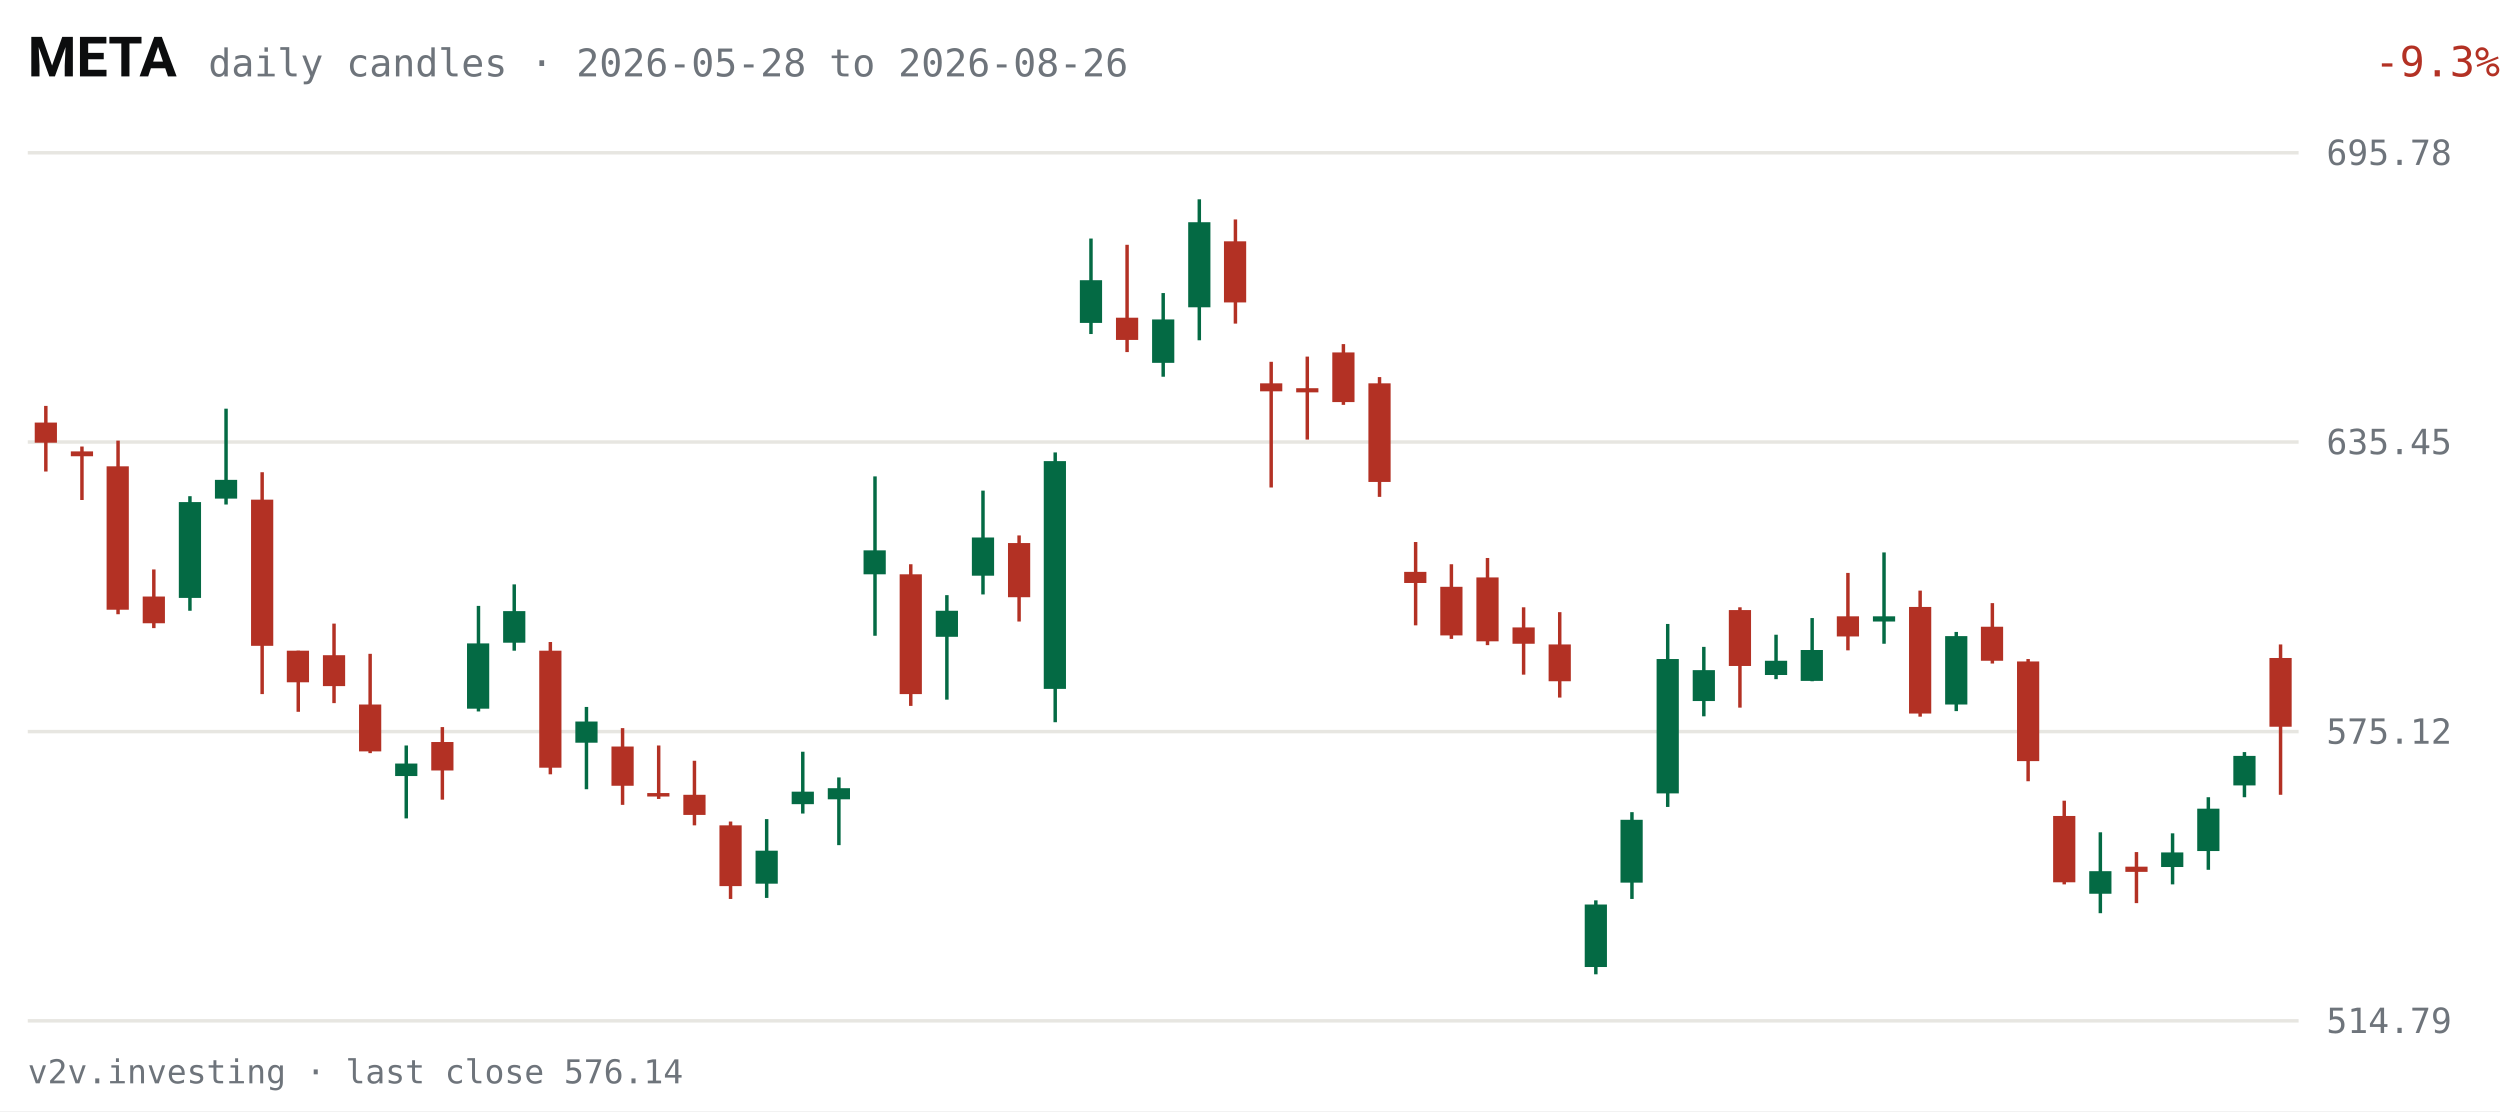
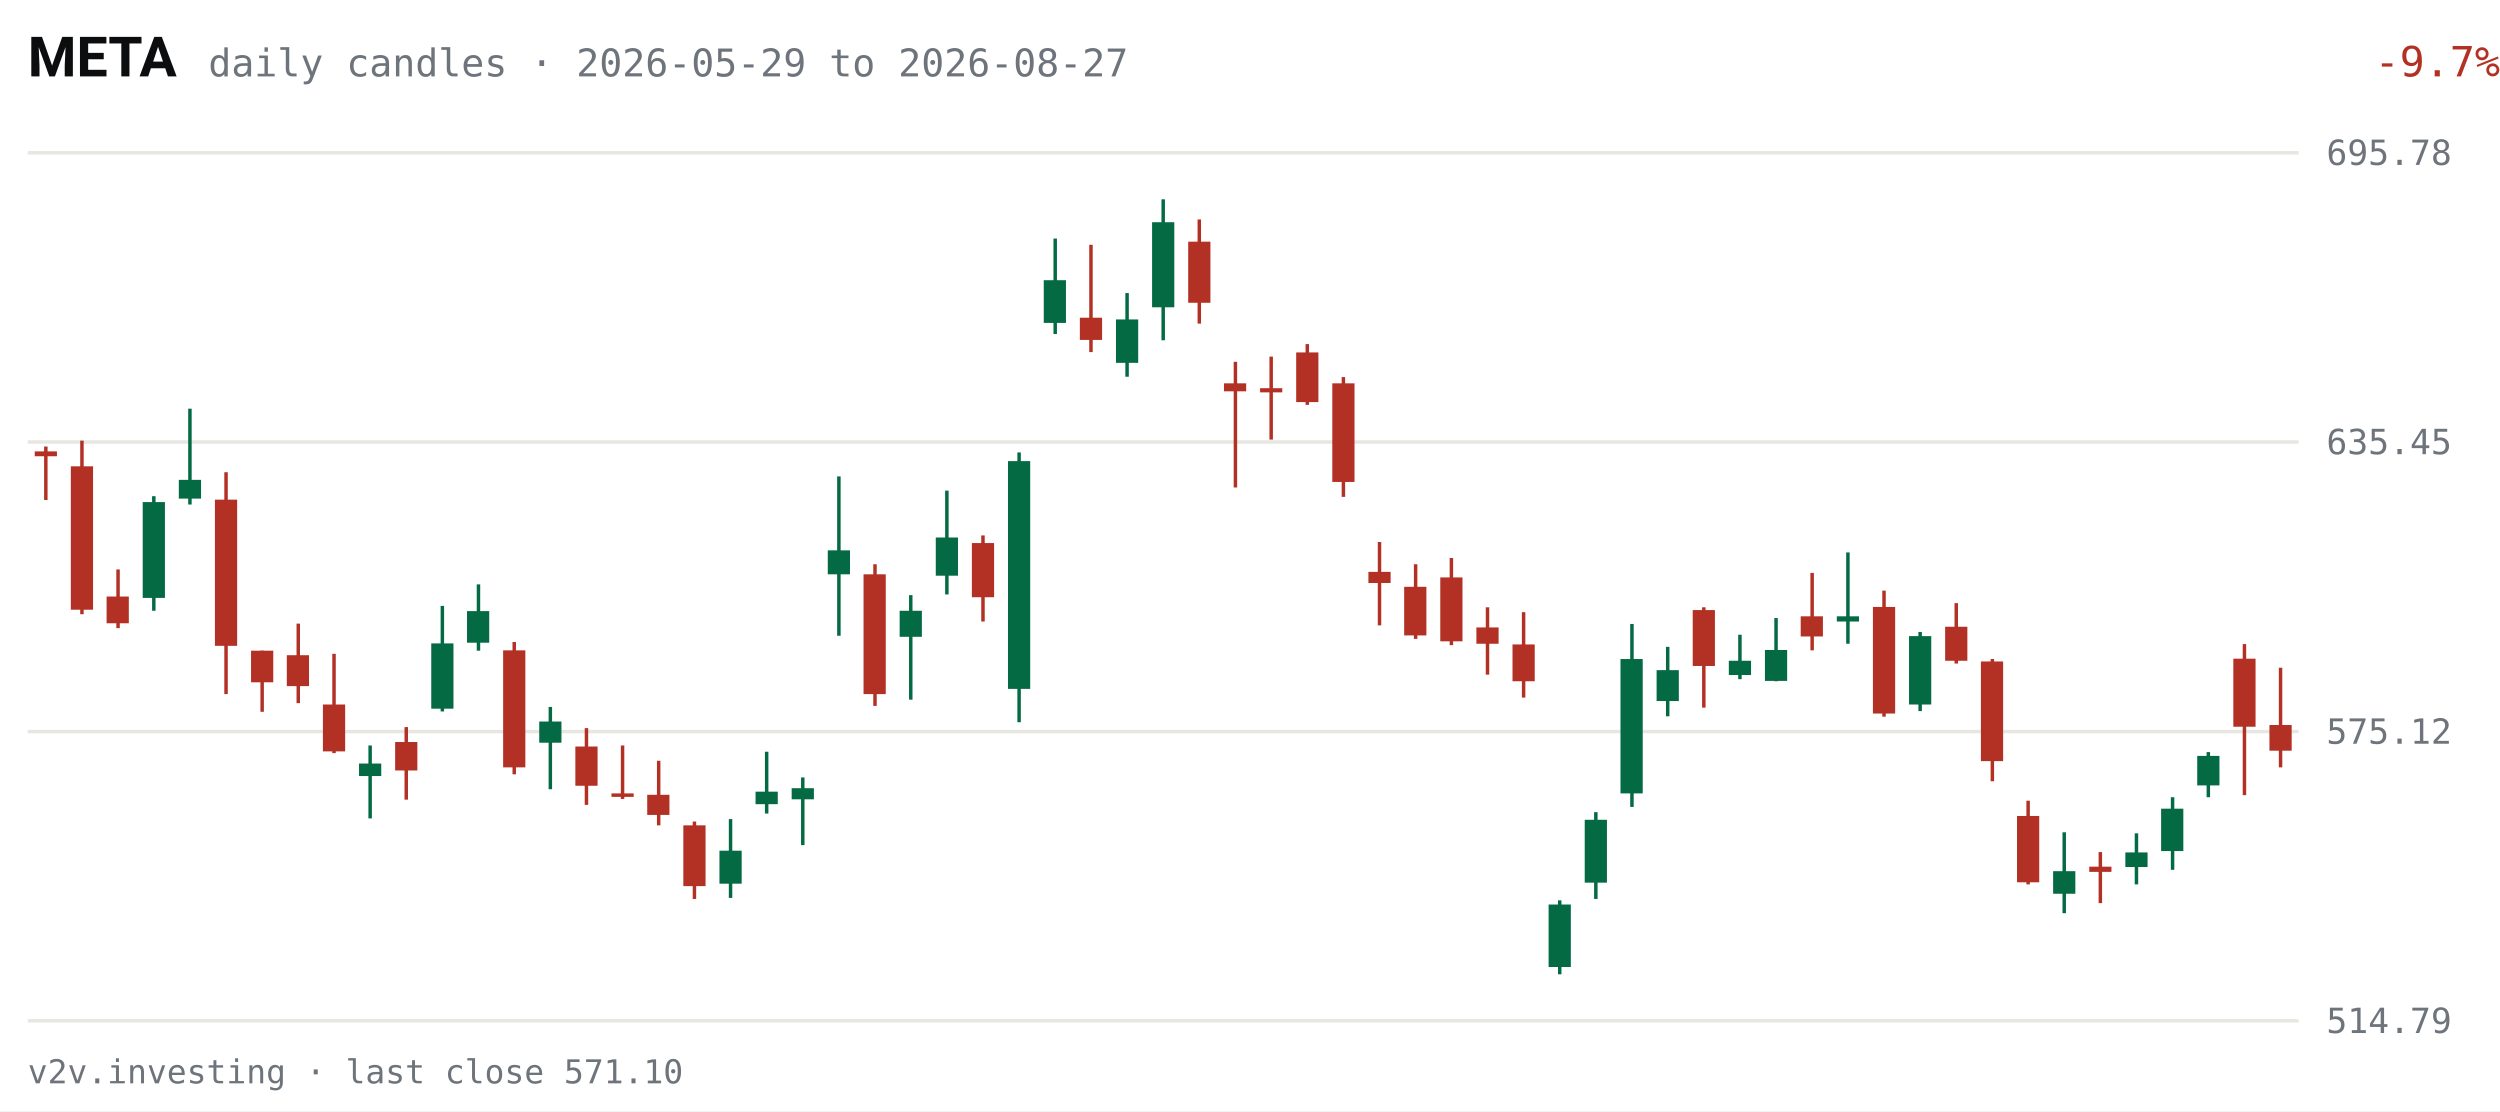
<svg xmlns="http://www.w3.org/2000/svg" viewBox="0 0 720 320" width="720" height="320" role="img" aria-label="META daily candles, last 63 sessions">
  <rect width="720" height="320" fill="#FFFFFF" />
  <text x="8" y="22" fill="#0C0D0E" font-size="16" font-weight="600" font-family="system-ui,-apple-system,Segoe UI,Roboto,sans-serif">META</text>
-   <text x="60" y="22" fill="#6E747B" font-size="11" font-family="ui-monospace,SFMono-Regular,Menlo,Consolas,monospace">daily candles · 2026-05-28 to 2026-08-26</text>
-   <text x="670" y="22" fill="#B33124" font-size="12" text-anchor="end" font-family="ui-monospace,SFMono-Regular,Menlo,Consolas,monospace" transform="translate(50,0)">-9.3%</text>
+   <text x="60" y="22" fill="#6E747B" font-size="11" font-family="ui-monospace,SFMono-Regular,Menlo,Consolas,monospace">daily candles · 2026-05-29 to 2026-08-27</text>
+   <text x="670" y="22" fill="#B33124" font-size="12" text-anchor="end" font-family="ui-monospace,SFMono-Regular,Menlo,Consolas,monospace" transform="translate(50,0)">-9.7%</text>
  <g font-family="ui-monospace,SFMono-Regular,Menlo,Consolas,monospace">
    <line x1="8" y1="294.0" x2="662" y2="294.0" stroke="#E7E6E1" stroke-width="1" />
    <text x="670" y="297.5" fill="#6E747B" font-size="10">514.79</text>
    <line x1="8" y1="210.7" x2="662" y2="210.7" stroke="#E7E6E1" stroke-width="1" />
    <text x="670" y="214.2" fill="#6E747B" font-size="10">575.12</text>
    <line x1="8" y1="127.3" x2="662" y2="127.3" stroke="#E7E6E1" stroke-width="1" />
    <text x="670" y="130.8" fill="#6E747B" font-size="10">635.45</text>
    <line x1="8" y1="44.0" x2="662" y2="44.0" stroke="#E7E6E1" stroke-width="1" />
    <text x="670" y="47.5" fill="#6E747B" font-size="10">695.78</text>
-     <line x1="13.2" y1="116.9" x2="13.2" y2="135.8" stroke="#B33124" stroke-width="1" />
-     <rect x="10.0" y="121.7" width="6.4" height="5.8" fill="#B33124" />
-     <line x1="23.6" y1="128.6" x2="23.6" y2="144.0" stroke="#B33124" stroke-width="1" />
-     <rect x="20.4" y="130.0" width="6.4" height="1.4" fill="#B33124" />
-     <line x1="34.0" y1="126.9" x2="34.0" y2="176.9" stroke="#B33124" stroke-width="1" />
-     <rect x="30.7" y="134.3" width="6.4" height="41.3" fill="#B33124" />
-     <line x1="44.3" y1="164.0" x2="44.3" y2="180.9" stroke="#B33124" stroke-width="1" />
-     <rect x="41.1" y="171.8" width="6.4" height="7.7" fill="#B33124" />
-     <line x1="54.7" y1="142.9" x2="54.7" y2="175.9" stroke="#046A44" stroke-width="1" />
-     <rect x="51.5" y="144.6" width="6.4" height="27.6" fill="#046A44" />
-     <line x1="65.1" y1="117.7" x2="65.1" y2="145.3" stroke="#046A44" stroke-width="1" />
-     <rect x="61.9" y="138.2" width="6.4" height="5.4" fill="#046A44" />
-     <line x1="75.5" y1="136.0" x2="75.5" y2="199.9" stroke="#B33124" stroke-width="1" />
-     <rect x="72.3" y="143.9" width="6.4" height="42.1" fill="#B33124" />
-     <line x1="85.9" y1="187.4" x2="85.9" y2="205.0" stroke="#B33124" stroke-width="1" />
-     <rect x="82.6" y="187.4" width="6.4" height="9.1" fill="#B33124" />
-     <line x1="96.2" y1="179.6" x2="96.2" y2="202.5" stroke="#B33124" stroke-width="1" />
-     <rect x="93.0" y="188.7" width="6.4" height="8.9" fill="#B33124" />
-     <line x1="106.6" y1="188.3" x2="106.6" y2="216.9" stroke="#B33124" stroke-width="1" />
-     <rect x="103.4" y="202.9" width="6.4" height="13.5" fill="#B33124" />
-     <line x1="117.0" y1="214.7" x2="117.0" y2="235.7" stroke="#046A44" stroke-width="1" />
-     <rect x="113.8" y="219.9" width="6.4" height="3.6" fill="#046A44" />
-     <line x1="127.4" y1="209.4" x2="127.4" y2="230.3" stroke="#B33124" stroke-width="1" />
-     <rect x="124.2" y="213.7" width="6.4" height="8.2" fill="#B33124" />
-     <line x1="137.8" y1="174.5" x2="137.8" y2="204.9" stroke="#046A44" stroke-width="1" />
-     <rect x="134.5" y="185.3" width="6.4" height="18.8" fill="#046A44" />
-     <line x1="148.1" y1="168.3" x2="148.1" y2="187.4" stroke="#046A44" stroke-width="1" />
-     <rect x="144.9" y="176.0" width="6.4" height="9.1" fill="#046A44" />
-     <line x1="158.5" y1="184.9" x2="158.5" y2="223.0" stroke="#B33124" stroke-width="1" />
-     <rect x="155.3" y="187.4" width="6.4" height="33.7" fill="#B33124" />
-     <line x1="168.9" y1="203.6" x2="168.9" y2="227.3" stroke="#046A44" stroke-width="1" />
-     <rect x="165.7" y="207.8" width="6.4" height="6.1" fill="#046A44" />
-     <line x1="179.3" y1="209.7" x2="179.3" y2="231.8" stroke="#B33124" stroke-width="1" />
-     <rect x="176.1" y="215.0" width="6.4" height="11.3" fill="#B33124" />
-     <line x1="189.7" y1="214.7" x2="189.7" y2="230.1" stroke="#B33124" stroke-width="1" />
-     <rect x="186.4" y="228.4" width="6.4" height="1.0" fill="#B33124" />
-     <line x1="200.0" y1="219.1" x2="200.0" y2="237.7" stroke="#B33124" stroke-width="1" />
-     <rect x="196.8" y="228.9" width="6.4" height="5.8" fill="#B33124" />
-     <line x1="210.4" y1="236.6" x2="210.4" y2="258.9" stroke="#B33124" stroke-width="1" />
-     <rect x="207.2" y="237.7" width="6.4" height="17.5" fill="#B33124" />
-     <line x1="220.8" y1="235.9" x2="220.8" y2="258.6" stroke="#046A44" stroke-width="1" />
-     <rect x="217.6" y="245.0" width="6.4" height="9.5" fill="#046A44" />
-     <line x1="231.2" y1="216.5" x2="231.2" y2="234.3" stroke="#046A44" stroke-width="1" />
-     <rect x="228.0" y="228.0" width="6.4" height="3.6" fill="#046A44" />
-     <line x1="241.6" y1="223.9" x2="241.6" y2="243.4" stroke="#046A44" stroke-width="1" />
-     <rect x="238.4" y="227.0" width="6.4" height="3.2" fill="#046A44" />
-     <line x1="252.0" y1="137.2" x2="252.0" y2="183.1" stroke="#046A44" stroke-width="1" />
-     <rect x="248.7" y="158.5" width="6.4" height="6.9" fill="#046A44" />
-     <line x1="262.3" y1="162.5" x2="262.3" y2="203.3" stroke="#B33124" stroke-width="1" />
-     <rect x="259.1" y="165.4" width="6.4" height="34.5" fill="#B33124" />
-     <line x1="272.7" y1="171.4" x2="272.7" y2="201.5" stroke="#046A44" stroke-width="1" />
-     <rect x="269.5" y="175.9" width="6.4" height="7.5" fill="#046A44" />
-     <line x1="283.1" y1="141.3" x2="283.1" y2="171.2" stroke="#046A44" stroke-width="1" />
-     <rect x="279.9" y="154.8" width="6.4" height="11.0" fill="#046A44" />
-     <line x1="293.5" y1="154.2" x2="293.5" y2="179.0" stroke="#B33124" stroke-width="1" />
-     <rect x="290.3" y="156.4" width="6.4" height="15.6" fill="#B33124" />
-     <line x1="303.9" y1="130.3" x2="303.9" y2="208.0" stroke="#046A44" stroke-width="1" />
-     <rect x="300.6" y="132.8" width="6.4" height="65.6" fill="#046A44" />
-     <line x1="314.2" y1="68.7" x2="314.2" y2="96.2" stroke="#046A44" stroke-width="1" />
-     <rect x="311.0" y="80.7" width="6.4" height="12.3" fill="#046A44" />
-     <line x1="324.6" y1="70.5" x2="324.6" y2="101.4" stroke="#B33124" stroke-width="1" />
-     <rect x="321.4" y="91.5" width="6.4" height="6.4" fill="#B33124" />
-     <line x1="335.0" y1="84.4" x2="335.0" y2="108.5" stroke="#046A44" stroke-width="1" />
-     <rect x="331.8" y="92.0" width="6.4" height="12.5" fill="#046A44" />
-     <line x1="345.4" y1="57.4" x2="345.4" y2="98.0" stroke="#046A44" stroke-width="1" />
-     <rect x="342.2" y="64.0" width="6.4" height="24.5" fill="#046A44" />
-     <line x1="355.8" y1="63.2" x2="355.8" y2="93.2" stroke="#B33124" stroke-width="1" />
-     <rect x="352.5" y="69.5" width="6.4" height="17.6" fill="#B33124" />
-     <line x1="366.1" y1="104.2" x2="366.1" y2="140.4" stroke="#B33124" stroke-width="1" />
-     <rect x="362.9" y="110.4" width="6.4" height="2.3" fill="#B33124" />
-     <line x1="376.5" y1="102.7" x2="376.5" y2="126.6" stroke="#B33124" stroke-width="1" />
-     <rect x="373.3" y="111.8" width="6.4" height="1.2" fill="#B33124" />
-     <line x1="386.9" y1="99.1" x2="386.9" y2="116.6" stroke="#B33124" stroke-width="1" />
-     <rect x="383.7" y="101.5" width="6.4" height="14.3" fill="#B33124" />
-     <line x1="397.3" y1="108.6" x2="397.3" y2="143.1" stroke="#B33124" stroke-width="1" />
-     <rect x="394.1" y="110.4" width="6.4" height="28.4" fill="#B33124" />
-     <line x1="407.7" y1="156.1" x2="407.7" y2="180.1" stroke="#B33124" stroke-width="1" />
-     <rect x="404.4" y="164.7" width="6.4" height="3.2" fill="#B33124" />
-     <line x1="418.0" y1="162.5" x2="418.0" y2="184.0" stroke="#B33124" stroke-width="1" />
-     <rect x="414.8" y="169.0" width="6.4" height="14.0" fill="#B33124" />
-     <line x1="428.4" y1="160.7" x2="428.4" y2="185.8" stroke="#B33124" stroke-width="1" />
-     <rect x="425.2" y="166.3" width="6.4" height="18.4" fill="#B33124" />
-     <line x1="438.8" y1="174.9" x2="438.8" y2="194.3" stroke="#B33124" stroke-width="1" />
-     <rect x="435.6" y="180.7" width="6.4" height="4.7" fill="#B33124" />
-     <line x1="449.2" y1="176.3" x2="449.2" y2="200.9" stroke="#B33124" stroke-width="1" />
-     <rect x="446.0" y="185.6" width="6.4" height="10.6" fill="#B33124" />
-     <line x1="459.6" y1="259.3" x2="459.6" y2="280.6" stroke="#046A44" stroke-width="1" />
-     <rect x="456.4" y="260.5" width="6.4" height="18.0" fill="#046A44" />
-     <line x1="470.0" y1="233.9" x2="470.0" y2="258.9" stroke="#046A44" stroke-width="1" />
-     <rect x="466.7" y="236.1" width="6.4" height="18.1" fill="#046A44" />
-     <line x1="480.3" y1="179.7" x2="480.3" y2="232.4" stroke="#046A44" stroke-width="1" />
-     <rect x="477.1" y="189.8" width="6.4" height="38.7" fill="#046A44" />
-     <line x1="490.7" y1="186.3" x2="490.7" y2="206.3" stroke="#046A44" stroke-width="1" />
-     <rect x="487.5" y="193.0" width="6.4" height="8.9" fill="#046A44" />
-     <line x1="501.1" y1="174.9" x2="501.1" y2="203.8" stroke="#B33124" stroke-width="1" />
-     <rect x="497.9" y="175.7" width="6.4" height="16.1" fill="#B33124" />
-     <line x1="511.5" y1="182.8" x2="511.5" y2="195.6" stroke="#046A44" stroke-width="1" />
-     <rect x="508.3" y="190.3" width="6.4" height="4.1" fill="#046A44" />
-     <line x1="521.9" y1="178.0" x2="521.9" y2="196.2" stroke="#046A44" stroke-width="1" />
-     <rect x="518.6" y="187.2" width="6.4" height="8.9" fill="#046A44" />
-     <line x1="532.2" y1="165.0" x2="532.2" y2="187.3" stroke="#B33124" stroke-width="1" />
-     <rect x="529.0" y="177.5" width="6.4" height="5.8" fill="#B33124" />
-     <line x1="542.6" y1="159.1" x2="542.6" y2="185.4" stroke="#046A44" stroke-width="1" />
-     <rect x="539.4" y="177.5" width="6.4" height="1.5" fill="#046A44" />
-     <line x1="553.0" y1="170.1" x2="553.0" y2="206.4" stroke="#B33124" stroke-width="1" />
-     <rect x="549.8" y="174.8" width="6.4" height="30.7" fill="#B33124" />
-     <line x1="563.4" y1="182.0" x2="563.4" y2="204.8" stroke="#046A44" stroke-width="1" />
-     <rect x="560.2" y="183.2" width="6.4" height="19.7" fill="#046A44" />
-     <line x1="573.8" y1="173.7" x2="573.8" y2="191.1" stroke="#B33124" stroke-width="1" />
-     <rect x="570.5" y="180.5" width="6.4" height="9.8" fill="#B33124" />
-     <line x1="584.1" y1="189.8" x2="584.1" y2="225.0" stroke="#B33124" stroke-width="1" />
-     <rect x="580.9" y="190.5" width="6.4" height="28.7" fill="#B33124" />
-     <line x1="594.5" y1="230.6" x2="594.5" y2="254.7" stroke="#B33124" stroke-width="1" />
-     <rect x="591.3" y="235.0" width="6.4" height="19.1" fill="#B33124" />
-     <line x1="604.9" y1="239.7" x2="604.9" y2="263.0" stroke="#046A44" stroke-width="1" />
-     <rect x="601.7" y="250.9" width="6.4" height="6.5" fill="#046A44" />
-     <line x1="615.3" y1="245.4" x2="615.3" y2="260.1" stroke="#B33124" stroke-width="1" />
-     <rect x="612.1" y="249.6" width="6.4" height="1.5" fill="#B33124" />
-     <line x1="625.7" y1="240.0" x2="625.7" y2="254.7" stroke="#046A44" stroke-width="1" />
-     <rect x="622.4" y="245.5" width="6.4" height="4.2" fill="#046A44" />
-     <line x1="636.0" y1="229.6" x2="636.0" y2="250.5" stroke="#046A44" stroke-width="1" />
-     <rect x="632.8" y="232.9" width="6.4" height="12.2" fill="#046A44" />
-     <line x1="646.4" y1="216.6" x2="646.4" y2="229.6" stroke="#046A44" stroke-width="1" />
-     <rect x="643.2" y="217.7" width="6.4" height="8.5" fill="#046A44" />
-     <line x1="656.8" y1="185.6" x2="656.8" y2="228.9" stroke="#B33124" stroke-width="1" />
-     <rect x="653.6" y="189.5" width="6.4" height="19.8" fill="#B33124" />
+     <line x1="13.2" y1="128.6" x2="13.2" y2="144.0" stroke="#B33124" stroke-width="1" />
+     <rect x="10.0" y="130.0" width="6.4" height="1.4" fill="#B33124" />
+     <line x1="23.6" y1="126.9" x2="23.6" y2="176.9" stroke="#B33124" stroke-width="1" />
+     <rect x="20.4" y="134.3" width="6.4" height="41.3" fill="#B33124" />
+     <line x1="34.0" y1="164.0" x2="34.0" y2="180.9" stroke="#B33124" stroke-width="1" />
+     <rect x="30.7" y="171.8" width="6.4" height="7.7" fill="#B33124" />
+     <line x1="44.3" y1="142.9" x2="44.3" y2="175.9" stroke="#046A44" stroke-width="1" />
+     <rect x="41.1" y="144.6" width="6.4" height="27.6" fill="#046A44" />
+     <line x1="54.7" y1="117.7" x2="54.7" y2="145.3" stroke="#046A44" stroke-width="1" />
+     <rect x="51.5" y="138.2" width="6.4" height="5.4" fill="#046A44" />
+     <line x1="65.1" y1="136.0" x2="65.1" y2="199.9" stroke="#B33124" stroke-width="1" />
+     <rect x="61.9" y="143.9" width="6.4" height="42.1" fill="#B33124" />
+     <line x1="75.5" y1="187.4" x2="75.5" y2="205.0" stroke="#B33124" stroke-width="1" />
+     <rect x="72.3" y="187.4" width="6.4" height="9.1" fill="#B33124" />
+     <line x1="85.9" y1="179.6" x2="85.9" y2="202.5" stroke="#B33124" stroke-width="1" />
+     <rect x="82.6" y="188.7" width="6.4" height="8.9" fill="#B33124" />
+     <line x1="96.2" y1="188.3" x2="96.2" y2="216.9" stroke="#B33124" stroke-width="1" />
+     <rect x="93.0" y="202.9" width="6.4" height="13.5" fill="#B33124" />
+     <line x1="106.6" y1="214.7" x2="106.6" y2="235.7" stroke="#046A44" stroke-width="1" />
+     <rect x="103.4" y="219.9" width="6.4" height="3.6" fill="#046A44" />
+     <line x1="117.0" y1="209.4" x2="117.0" y2="230.3" stroke="#B33124" stroke-width="1" />
+     <rect x="113.8" y="213.7" width="6.4" height="8.2" fill="#B33124" />
+     <line x1="127.4" y1="174.5" x2="127.4" y2="204.9" stroke="#046A44" stroke-width="1" />
+     <rect x="124.2" y="185.3" width="6.4" height="18.8" fill="#046A44" />
+     <line x1="137.8" y1="168.3" x2="137.8" y2="187.4" stroke="#046A44" stroke-width="1" />
+     <rect x="134.5" y="176.0" width="6.4" height="9.1" fill="#046A44" />
+     <line x1="148.1" y1="184.9" x2="148.1" y2="223.0" stroke="#B33124" stroke-width="1" />
+     <rect x="144.9" y="187.3" width="6.4" height="33.7" fill="#B33124" />
+     <line x1="158.5" y1="203.6" x2="158.5" y2="227.3" stroke="#046A44" stroke-width="1" />
+     <rect x="155.3" y="207.8" width="6.4" height="6.1" fill="#046A44" />
+     <line x1="168.9" y1="209.7" x2="168.9" y2="231.8" stroke="#B33124" stroke-width="1" />
+     <rect x="165.7" y="215.0" width="6.4" height="11.3" fill="#B33124" />
+     <line x1="179.3" y1="214.7" x2="179.3" y2="230.1" stroke="#B33124" stroke-width="1" />
+     <rect x="176.1" y="228.5" width="6.4" height="1.0" fill="#B33124" />
+     <line x1="189.7" y1="219.1" x2="189.7" y2="237.7" stroke="#B33124" stroke-width="1" />
+     <rect x="186.4" y="228.9" width="6.4" height="5.8" fill="#B33124" />
+     <line x1="200.0" y1="236.6" x2="200.0" y2="258.9" stroke="#B33124" stroke-width="1" />
+     <rect x="196.8" y="237.7" width="6.4" height="17.5" fill="#B33124" />
+     <line x1="210.4" y1="235.9" x2="210.4" y2="258.6" stroke="#046A44" stroke-width="1" />
+     <rect x="207.2" y="245.0" width="6.4" height="9.5" fill="#046A44" />
+     <line x1="220.8" y1="216.5" x2="220.8" y2="234.3" stroke="#046A44" stroke-width="1" />
+     <rect x="217.6" y="228.0" width="6.4" height="3.6" fill="#046A44" />
+     <line x1="231.2" y1="223.9" x2="231.2" y2="243.4" stroke="#046A44" stroke-width="1" />
+     <rect x="228.0" y="227.0" width="6.4" height="3.2" fill="#046A44" />
+     <line x1="241.6" y1="137.2" x2="241.6" y2="183.1" stroke="#046A44" stroke-width="1" />
+     <rect x="238.4" y="158.5" width="6.4" height="6.9" fill="#046A44" />
+     <line x1="252.0" y1="162.5" x2="252.0" y2="203.3" stroke="#B33124" stroke-width="1" />
+     <rect x="248.7" y="165.4" width="6.4" height="34.5" fill="#B33124" />
+     <line x1="262.3" y1="171.4" x2="262.3" y2="201.5" stroke="#046A44" stroke-width="1" />
+     <rect x="259.1" y="175.9" width="6.4" height="7.5" fill="#046A44" />
+     <line x1="272.7" y1="141.3" x2="272.7" y2="171.2" stroke="#046A44" stroke-width="1" />
+     <rect x="269.5" y="154.8" width="6.4" height="11.0" fill="#046A44" />
+     <line x1="283.1" y1="154.2" x2="283.1" y2="179.0" stroke="#B33124" stroke-width="1" />
+     <rect x="279.9" y="156.4" width="6.4" height="15.6" fill="#B33124" />
+     <line x1="293.5" y1="130.3" x2="293.5" y2="208.0" stroke="#046A44" stroke-width="1" />
+     <rect x="290.3" y="132.8" width="6.4" height="65.6" fill="#046A44" />
+     <line x1="303.9" y1="68.7" x2="303.9" y2="96.2" stroke="#046A44" stroke-width="1" />
+     <rect x="300.6" y="80.7" width="6.4" height="12.3" fill="#046A44" />
+     <line x1="314.2" y1="70.5" x2="314.2" y2="101.4" stroke="#B33124" stroke-width="1" />
+     <rect x="311.0" y="91.5" width="6.4" height="6.4" fill="#B33124" />
+     <line x1="324.6" y1="84.4" x2="324.6" y2="108.5" stroke="#046A44" stroke-width="1" />
+     <rect x="321.4" y="92.0" width="6.4" height="12.5" fill="#046A44" />
+     <line x1="335.0" y1="57.4" x2="335.0" y2="98.0" stroke="#046A44" stroke-width="1" />
+     <rect x="331.8" y="64.0" width="6.4" height="24.5" fill="#046A44" />
+     <line x1="345.4" y1="63.2" x2="345.4" y2="93.2" stroke="#B33124" stroke-width="1" />
+     <rect x="342.2" y="69.6" width="6.4" height="17.6" fill="#B33124" />
+     <line x1="355.8" y1="104.2" x2="355.8" y2="140.4" stroke="#B33124" stroke-width="1" />
+     <rect x="352.5" y="110.4" width="6.4" height="2.3" fill="#B33124" />
+     <line x1="366.1" y1="102.7" x2="366.1" y2="126.6" stroke="#B33124" stroke-width="1" />
+     <rect x="362.9" y="111.8" width="6.4" height="1.2" fill="#B33124" />
+     <line x1="376.5" y1="99.1" x2="376.5" y2="116.6" stroke="#B33124" stroke-width="1" />
+     <rect x="373.3" y="101.5" width="6.4" height="14.3" fill="#B33124" />
+     <line x1="386.9" y1="108.6" x2="386.9" y2="143.1" stroke="#B33124" stroke-width="1" />
+     <rect x="383.7" y="110.4" width="6.4" height="28.4" fill="#B33124" />
+     <line x1="397.3" y1="156.1" x2="397.3" y2="180.1" stroke="#B33124" stroke-width="1" />
+     <rect x="394.1" y="164.7" width="6.4" height="3.2" fill="#B33124" />
+     <line x1="407.7" y1="162.5" x2="407.7" y2="184.0" stroke="#B33124" stroke-width="1" />
+     <rect x="404.4" y="169.0" width="6.4" height="14.0" fill="#B33124" />
+     <line x1="418.0" y1="160.7" x2="418.0" y2="185.8" stroke="#B33124" stroke-width="1" />
+     <rect x="414.8" y="166.3" width="6.4" height="18.4" fill="#B33124" />
+     <line x1="428.4" y1="174.9" x2="428.4" y2="194.3" stroke="#B33124" stroke-width="1" />
+     <rect x="425.2" y="180.7" width="6.4" height="4.7" fill="#B33124" />
+     <line x1="438.8" y1="176.3" x2="438.8" y2="200.9" stroke="#B33124" stroke-width="1" />
+     <rect x="435.6" y="185.6" width="6.4" height="10.6" fill="#B33124" />
+     <line x1="449.2" y1="259.3" x2="449.2" y2="280.6" stroke="#046A44" stroke-width="1" />
+     <rect x="446.0" y="260.5" width="6.4" height="18.0" fill="#046A44" />
+     <line x1="459.6" y1="233.9" x2="459.6" y2="258.9" stroke="#046A44" stroke-width="1" />
+     <rect x="456.4" y="236.1" width="6.4" height="18.1" fill="#046A44" />
+     <line x1="470.0" y1="179.7" x2="470.0" y2="232.4" stroke="#046A44" stroke-width="1" />
+     <rect x="466.7" y="189.8" width="6.4" height="38.7" fill="#046A44" />
+     <line x1="480.3" y1="186.3" x2="480.3" y2="206.3" stroke="#046A44" stroke-width="1" />
+     <rect x="477.1" y="193.0" width="6.4" height="8.9" fill="#046A44" />
+     <line x1="490.7" y1="174.9" x2="490.7" y2="203.8" stroke="#B33124" stroke-width="1" />
+     <rect x="487.5" y="175.7" width="6.4" height="16.1" fill="#B33124" />
+     <line x1="501.1" y1="182.8" x2="501.1" y2="195.6" stroke="#046A44" stroke-width="1" />
+     <rect x="497.9" y="190.3" width="6.4" height="4.1" fill="#046A44" />
+     <line x1="511.5" y1="178.0" x2="511.5" y2="196.2" stroke="#046A44" stroke-width="1" />
+     <rect x="508.3" y="187.2" width="6.4" height="8.9" fill="#046A44" />
+     <line x1="521.9" y1="165.0" x2="521.9" y2="187.3" stroke="#B33124" stroke-width="1" />
+     <rect x="518.6" y="177.5" width="6.4" height="5.8" fill="#B33124" />
+     <line x1="532.2" y1="159.1" x2="532.2" y2="185.4" stroke="#046A44" stroke-width="1" />
+     <rect x="529.0" y="177.5" width="6.4" height="1.5" fill="#046A44" />
+     <line x1="542.6" y1="170.1" x2="542.6" y2="206.4" stroke="#B33124" stroke-width="1" />
+     <rect x="539.4" y="174.8" width="6.4" height="30.7" fill="#B33124" />
+     <line x1="553.0" y1="182.0" x2="553.0" y2="204.8" stroke="#046A44" stroke-width="1" />
+     <rect x="549.8" y="183.2" width="6.4" height="19.7" fill="#046A44" />
+     <line x1="563.4" y1="173.7" x2="563.4" y2="191.1" stroke="#B33124" stroke-width="1" />
+     <rect x="560.2" y="180.5" width="6.4" height="9.8" fill="#B33124" />
+     <line x1="573.8" y1="189.8" x2="573.8" y2="225.0" stroke="#B33124" stroke-width="1" />
+     <rect x="570.5" y="190.5" width="6.4" height="28.7" fill="#B33124" />
+     <line x1="584.1" y1="230.6" x2="584.1" y2="254.7" stroke="#B33124" stroke-width="1" />
+     <rect x="580.9" y="235.0" width="6.4" height="19.1" fill="#B33124" />
+     <line x1="594.5" y1="239.7" x2="594.5" y2="263.0" stroke="#046A44" stroke-width="1" />
+     <rect x="591.3" y="250.9" width="6.4" height="6.5" fill="#046A44" />
+     <line x1="604.9" y1="245.4" x2="604.9" y2="260.1" stroke="#B33124" stroke-width="1" />
+     <rect x="601.7" y="249.6" width="6.4" height="1.5" fill="#B33124" />
+     <line x1="615.3" y1="240.0" x2="615.3" y2="254.7" stroke="#046A44" stroke-width="1" />
+     <rect x="612.1" y="245.5" width="6.4" height="4.2" fill="#046A44" />
+     <line x1="625.7" y1="229.6" x2="625.7" y2="250.5" stroke="#046A44" stroke-width="1" />
+     <rect x="622.4" y="232.9" width="6.4" height="12.2" fill="#046A44" />
+     <line x1="636.0" y1="216.6" x2="636.0" y2="229.6" stroke="#046A44" stroke-width="1" />
+     <rect x="632.8" y="217.7" width="6.4" height="8.5" fill="#046A44" />
+     <line x1="646.4" y1="185.5" x2="646.4" y2="229.0" stroke="#B33124" stroke-width="1" />
+     <rect x="643.2" y="189.7" width="6.4" height="19.6" fill="#B33124" />
+     <line x1="656.8" y1="192.3" x2="656.8" y2="221.0" stroke="#B33124" stroke-width="1" />
+     <rect x="653.6" y="208.8" width="6.4" height="7.4" fill="#B33124" />
  </g>
-   <text x="8" y="312" fill="#6E747B" font-size="9.5" font-family="ui-monospace,SFMono-Regular,Menlo,Consolas,monospace">v2v.investing · last close 576.14</text>
+   <text x="8" y="312" fill="#6E747B" font-size="9.5" font-family="ui-monospace,SFMono-Regular,Menlo,Consolas,monospace">v2v.investing · last close 571.10</text>
</svg>
